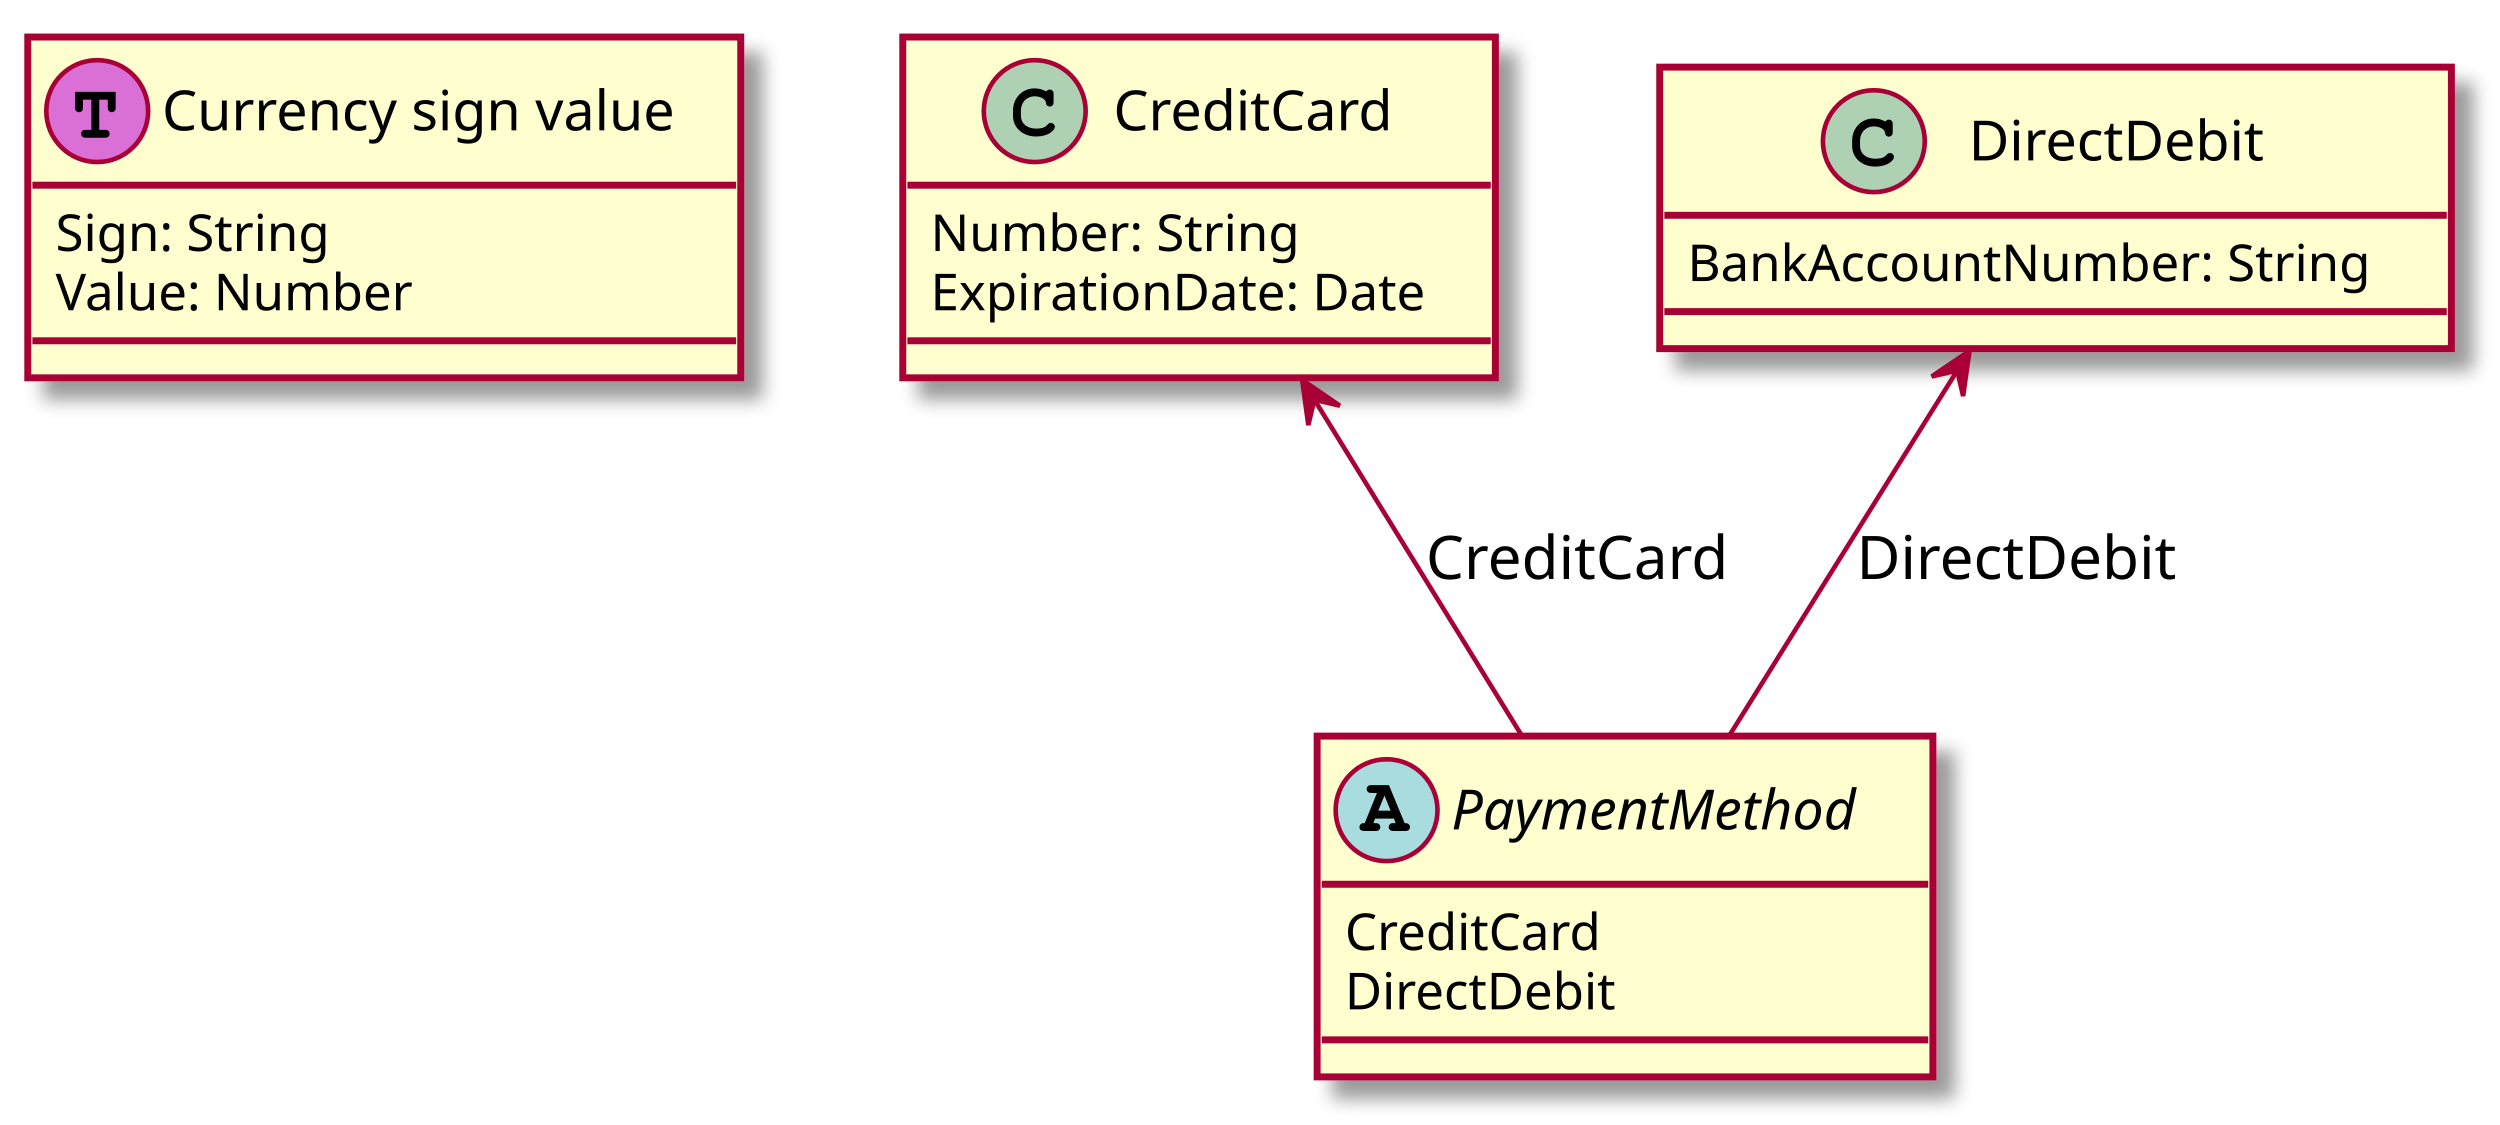
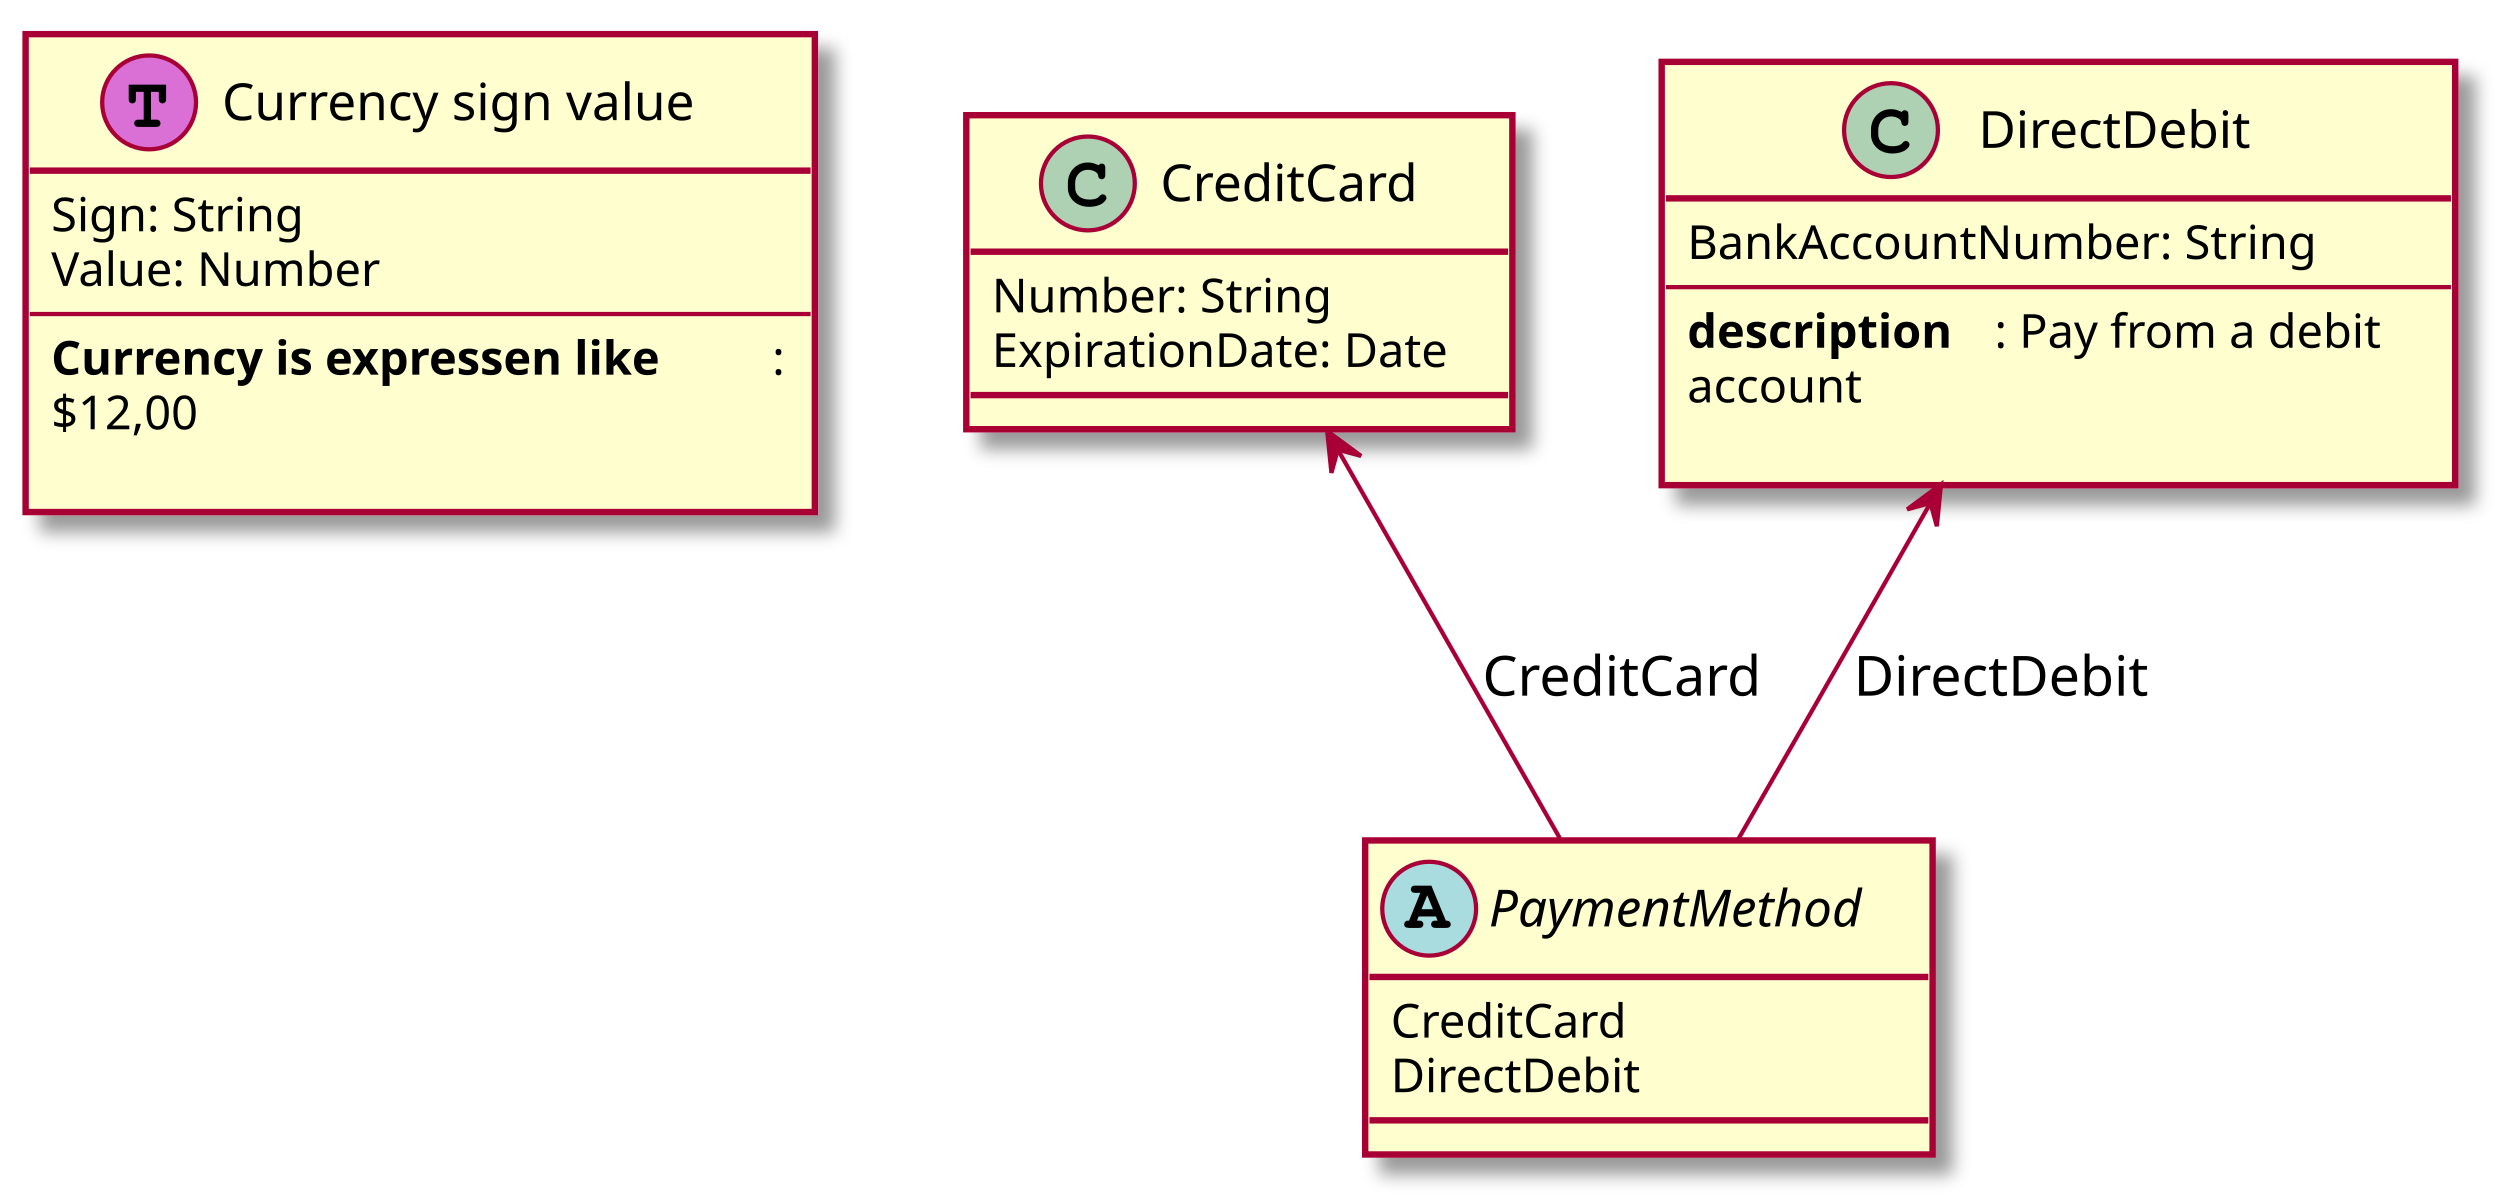
- <svg xmlns="http://www.w3.org/2000/svg" contentScriptType="application/ecmascript" contentStyleType="text/css" height="243px" preserveAspectRatio="none" style="width:540px;height:243px;" version="1.1" viewBox="0 0 540 243" width="540px" zoomAndPan="magnify">
+ <svg xmlns="http://www.w3.org/2000/svg" contentScriptType="application/ecmascript" contentStyleType="text/css" height="281px" preserveAspectRatio="none" style="width:586px;height:281px;" version="1.1" viewBox="0 0 586 281" width="586px" zoomAndPan="magnify">
  <defs>
-     <filter height="300%" id="f11g6caxk6cay8" width="300%" x="-1" y="-1">
+     <filter height="300%" id="ftfimyynzl58w" width="300%" x="-1" y="-1">
      <feGaussianBlur result="blurOut" stdDeviation="2.0" />
      <feColorMatrix in="blurOut" result="blurOut2" type="matrix" values="0 0 0 0 0 0 0 0 0 0 0 0 0 0 0 0 0 0 .4 0" />
      <feOffset dx="4.0" dy="4.0" in="blurOut2" result="blurOut3" />
      <feBlend in="SourceGraphic" in2="blurOut3" mode="normal" />
    </filter>
  </defs>
  <g>
-     <rect fill="#FEFECE" filter="url(#f11g6caxk6cay8)" height="73.609" id="Currency" style="stroke: #A80036; stroke-width: 1.5;" width="154" x="6" y="8" />
-     <ellipse cx="21" cy="24" fill="#DA70D6" rx="11" ry="11" style="stroke: #A80036; stroke-width: 1.0;" />
-     <path d="M21.438,21.531 L21.438,28.047 L22.562,28.047 C23.016,28.047 23.156,28.078 23.312,28.203 C23.547,28.375 23.672,28.625 23.672,28.906 C23.672,29.188 23.531,29.484 23.266,29.625 C23.156,29.703 22.891,29.75 22.562,29.75 L18.625,29.75 C18.234,29.75 18.016,29.703 17.859,29.578 C17.641,29.422 17.5,29.156 17.5,28.906 C17.5,28.609 17.656,28.328 17.906,28.172 C18.062,28.062 18.188,28.047 18.625,28.047 L19.734,28.047 L19.734,21.531 L17.906,21.531 L17.906,23.125 C17.906,23.578 17.875,23.719 17.766,23.891 C17.594,24.109 17.344,24.234 17.062,24.234 C16.781,24.234 16.484,24.094 16.328,23.828 C16.25,23.688 16.219,23.516 16.219,23.125 L16.219,19.844 L24.984,19.844 L24.984,23.125 C24.984,23.594 24.969,23.719 24.828,23.891 C24.656,24.109 24.406,24.234 24.141,24.234 C23.844,24.234 23.562,24.078 23.406,23.828 C23.312,23.688 23.281,23.516 23.281,23.125 L23.281,21.531 Z " />
-     <text fill="#000000" font-family="sans-serif" font-size="12" lengthAdjust="spacingAndGlyphs" textLength="122" x="35" y="28.154">Currency sign value</text>
-     <line style="stroke: #A80036; stroke-width: 1.5;" x1="7" x2="159" y1="40" y2="40" />
+     <rect fill="#FEFECE" filter="url(#ftfimyynzl58w)" height="112.023" id="Currency" style="stroke: #A80036; stroke-width: 1.5;" width="185" x="6" y="8" />
+     <ellipse cx="34.95" cy="24" fill="#DA70D6" rx="11" ry="11" style="stroke: #A80036; stroke-width: 1.0;" />
+     <path d="M35.388,21.531 L35.388,28.047 L36.513,28.047 C36.966,28.047 37.106,28.078 37.263,28.203 C37.497,28.375 37.622,28.625 37.622,28.906 C37.622,29.188 37.481,29.484 37.216,29.625 C37.106,29.703 36.841,29.75 36.513,29.75 L32.575,29.75 C32.184,29.75 31.966,29.703 31.809,29.578 C31.591,29.422 31.45,29.156 31.45,28.906 C31.45,28.609 31.606,28.328 31.856,28.172 C32.013,28.062 32.138,28.047 32.575,28.047 L33.684,28.047 L33.684,21.531 L31.856,21.531 L31.856,23.125 C31.856,23.578 31.825,23.719 31.716,23.891 C31.544,24.109 31.294,24.234 31.012,24.234 C30.731,24.234 30.434,24.094 30.278,23.828 C30.2,23.688 30.169,23.516 30.169,23.125 L30.169,19.844 L38.934,19.844 L38.934,23.125 C38.934,23.594 38.919,23.719 38.778,23.891 C38.606,24.109 38.356,24.234 38.091,24.234 C37.794,24.234 37.513,24.078 37.356,23.828 C37.263,23.688 37.231,23.516 37.231,23.125 L37.231,21.531 Z " />
+     <text fill="#000000" font-family="sans-serif" font-size="12" lengthAdjust="spacingAndGlyphs" textLength="122" x="52.05" y="28.154">Currency sign value</text>
+     <line style="stroke: #A80036; stroke-width: 1.5;" x1="7" x2="190" y1="40" y2="40" />
    <text fill="#000000" font-family="sans-serif" font-size="11" lengthAdjust="spacingAndGlyphs" textLength="67" x="12" y="54.21">Sign: String</text>
    <text fill="#000000" font-family="sans-serif" font-size="11" lengthAdjust="spacingAndGlyphs" textLength="84" x="12" y="67.015">Value: Number</text>
-     <line style="stroke: #A80036; stroke-width: 1.5;" x1="7" x2="159" y1="73.609" y2="73.609" />
-     <rect fill="#FEFECE" filter="url(#f11g6caxk6cay8)" height="73.609" id="CreditCard" style="stroke: #A80036; stroke-width: 1.5;" width="128" x="195" y="8" />
-     <ellipse cx="223.5" cy="24" fill="#ADD1B2" rx="11" ry="11" style="stroke: #A80036; stroke-width: 1.0;" />
-     <path d="M225.844,19.672 L226.016,19.75 C226.234,19.438 226.438,19.344 226.734,19.344 C227.031,19.344 227.312,19.484 227.469,19.75 C227.562,19.906 227.578,20.031 227.578,20.469 L227.578,21.891 C227.578,22.312 227.547,22.5 227.438,22.656 C227.266,22.875 227,23.016 226.734,23.016 C226.516,23.016 226.281,22.906 226.141,22.766 C226,22.641 225.969,22.516 225.906,22.109 C225.812,21.703 225.641,21.484 225.156,21.203 C224.688,20.953 224.078,20.797 223.5,20.797 C221.766,20.797 220.516,22.109 220.516,23.891 L220.516,24.984 C220.516,26.688 221.812,27.781 223.859,27.781 C224.625,27.781 225.312,27.656 225.734,27.391 C225.922,27.297 225.922,27.297 226.375,26.812 C226.562,26.625 226.766,26.547 226.984,26.547 C227.453,26.547 227.844,26.938 227.844,27.391 C227.844,27.781 227.516,28.234 226.938,28.641 C226.188,29.188 225.031,29.484 223.812,29.484 C220.922,29.484 218.812,27.594 218.812,25.016 L218.812,23.891 C218.812,21.172 220.812,19.094 223.438,19.094 C224.312,19.094 224.906,19.234 225.844,19.672 Z " />
-     <text fill="#000000" font-family="sans-serif" font-size="12" lengthAdjust="spacingAndGlyphs" textLength="66" x="240.5" y="28.154">CreditCard</text>
-     <line style="stroke: #A80036; stroke-width: 1.5;" x1="196" x2="322" y1="40" y2="40" />
-     <text fill="#000000" font-family="sans-serif" font-size="11" lengthAdjust="spacingAndGlyphs" textLength="87" x="201" y="54.21">Number: String</text>
-     <text fill="#000000" font-family="sans-serif" font-size="11" lengthAdjust="spacingAndGlyphs" textLength="116" x="201" y="67.015">ExpirationDate: Date</text>
-     <line style="stroke: #A80036; stroke-width: 1.5;" x1="196" x2="322" y1="73.609" y2="73.609" />
-     <rect fill="#FEFECE" filter="url(#f11g6caxk6cay8)" height="60.805" id="DirectDebit" style="stroke: #A80036; stroke-width: 1.5;" width="171" x="358.5" y="14.5" />
-     <ellipse cx="404.75" cy="30.5" fill="#ADD1B2" rx="11" ry="11" style="stroke: #A80036; stroke-width: 1.0;" />
-     <path d="M407.094,26.172 L407.266,26.25 C407.484,25.938 407.688,25.844 407.984,25.844 C408.281,25.844 408.562,25.984 408.719,26.25 C408.812,26.406 408.828,26.531 408.828,26.969 L408.828,28.391 C408.828,28.812 408.797,29 408.688,29.156 C408.516,29.375 408.25,29.516 407.984,29.516 C407.766,29.516 407.531,29.406 407.391,29.266 C407.25,29.141 407.219,29.016 407.156,28.609 C407.062,28.203 406.891,27.984 406.406,27.703 C405.938,27.453 405.328,27.297 404.75,27.297 C403.016,27.297 401.766,28.609 401.766,30.391 L401.766,31.484 C401.766,33.188 403.062,34.281 405.109,34.281 C405.875,34.281 406.562,34.156 406.984,33.891 C407.172,33.797 407.172,33.797 407.625,33.312 C407.812,33.125 408.016,33.047 408.234,33.047 C408.703,33.047 409.094,33.438 409.094,33.891 C409.094,34.281 408.766,34.734 408.188,35.141 C407.438,35.688 406.281,35.984 405.062,35.984 C402.172,35.984 400.062,34.094 400.062,31.516 L400.062,30.391 C400.062,27.672 402.062,25.594 404.688,25.594 C405.562,25.594 406.156,25.734 407.094,26.172 Z " />
-     <text fill="#000000" font-family="sans-serif" font-size="12" lengthAdjust="spacingAndGlyphs" textLength="70" x="425.25" y="34.654">DirectDebit</text>
-     <line style="stroke: #A80036; stroke-width: 1.5;" x1="359.5" x2="528.5" y1="46.5" y2="46.5" />
-     <text fill="#000000" font-family="sans-serif" font-size="11" lengthAdjust="spacingAndGlyphs" textLength="159" x="364.5" y="60.71">BankAccountNumber: String</text>
-     <line style="stroke: #A80036; stroke-width: 1.5;" x1="359.5" x2="528.5" y1="67.305" y2="67.305" />
-     <rect fill="#FEFECE" filter="url(#f11g6caxk6cay8)" height="73.609" id="PaymentMethod" style="stroke: #A80036; stroke-width: 1.5;" width="133" x="284.5" y="159" />
-     <ellipse cx="299.5" cy="175" fill="#A9DCDF" rx="11" ry="11" style="stroke: #A80036; stroke-width: 1.0;" />
-     <path d="M301.078,176.812 L297.031,176.812 L296.641,177.797 L297.031,177.797 C297.484,177.797 297.625,177.828 297.797,177.953 C298.016,178.125 298.141,178.375 298.141,178.656 C298.141,178.938 298,179.234 297.734,179.375 C297.609,179.469 297.391,179.5 297.031,179.5 L294.766,179.5 C294.016,179.5 293.641,179.219 293.641,178.656 C293.641,178.359 293.797,178.078 294.047,177.922 C294.203,177.812 294.359,177.797 294.781,177.797 L297.422,171.281 L296.344,171.281 C295.906,171.281 295.734,171.25 295.562,171.141 C295.344,170.969 295.203,170.719 295.203,170.438 C295.203,170.156 295.359,169.875 295.609,169.703 C295.766,169.609 295.891,169.594 296.344,169.594 L300.016,169.594 L303.406,177.797 C303.875,177.797 304.031,177.828 304.203,177.969 C304.422,178.125 304.562,178.375 304.562,178.656 C304.562,178.938 304.406,179.234 304.156,179.375 C304.016,179.469 303.797,179.5 303.438,179.5 L301.078,179.5 C300.656,179.5 300.453,179.453 300.312,179.328 C300.094,179.172 299.953,178.922 299.953,178.656 C299.953,178.359 300.109,178.078 300.359,177.922 C300.516,177.812 300.625,177.797 301.078,177.797 L301.469,177.797 Z M300.375,175.109 L299.047,171.844 L297.703,175.109 Z " />
-     <text fill="#000000" font-family="sans-serif" font-size="12" font-style="italic" lengthAdjust="spacingAndGlyphs" textLength="101" x="313.5" y="179.154">PaymentMethod</text>
-     <line style="stroke: #A80036; stroke-width: 1.5;" x1="285.5" x2="416.5" y1="191" y2="191" />
-     <text fill="#000000" font-family="sans-serif" font-size="11" lengthAdjust="spacingAndGlyphs" textLength="61" x="290.5" y="205.21">CreditCard</text>
-     <text fill="#000000" font-family="sans-serif" font-size="11" lengthAdjust="spacingAndGlyphs" textLength="62" x="290.5" y="218.015">DirectDebit</text>
-     <line style="stroke: #A80036; stroke-width: 1.5;" x1="285.5" x2="416.5" y1="224.609" y2="224.609" />
-     <path d="M284.011,86.506 C297.938,109.063 315.134,136.912 328.616,158.747 " fill="none" id="CreditCard-PaymentMethod" style="stroke: #A80036; stroke-width: 1.0;" />
-     <polygon fill="#A80036" points="281.271,82.069,282.596,91.828,283.898,86.323,289.403,87.625,281.271,82.069" style="stroke: #A80036; stroke-width: 1.0;" />
-     <text fill="#000000" font-family="sans-serif" font-size="13" lengthAdjust="spacingAndGlyphs" textLength="68" x="308" y="125.067">CreditCard</text>
-     <path d="M422.715,80.101 C408.006,103.668 388.471,134.966 373.504,158.945 " fill="none" id="DirectDebit-PaymentMethod" style="stroke: #A80036; stroke-width: 1.0;" />
-     <polygon fill="#A80036" points="425.404,75.794,417.245,81.311,422.757,80.036,424.032,85.547,425.404,75.794" style="stroke: #A80036; stroke-width: 1.0;" />
-     <text fill="#000000" font-family="sans-serif" font-size="13" lengthAdjust="spacingAndGlyphs" textLength="72" x="401" y="125.067">DirectDebit</text>
+     <line style="stroke: #A80036; stroke-width: 1.0;" x1="7" x2="190" y1="73.609" y2="73.609" />
+     <text fill="#000000" font-family="sans-serif" font-size="11" font-weight="bold" lengthAdjust="spacingAndGlyphs" textLength="169" x="12" y="87.82">Currency is expressen like</text>
+     <text fill="#000000" font-family="sans-serif" font-size="11" lengthAdjust="spacingAndGlyphs" textLength="4" x="181" y="87.82">:</text>
+     <text fill="#000000" font-family="sans-serif" font-size="11" lengthAdjust="spacingAndGlyphs" textLength="39" x="12" y="100.624">$12,00</text>
+     <text fill="#000000" font-family="sans-serif" font-size="11" lengthAdjust="spacingAndGlyphs" textLength="0" x="16" y="113.429" />
+     <rect fill="#FEFECE" filter="url(#ftfimyynzl58w)" height="73.609" id="CreditCard" style="stroke: #A80036; stroke-width: 1.5;" width="128" x="226.5" y="27" />
+     <ellipse cx="255" cy="43" fill="#ADD1B2" rx="11" ry="11" style="stroke: #A80036; stroke-width: 1.0;" />
+     <path d="M257.344,38.672 L257.516,38.75 C257.734,38.438 257.938,38.344 258.234,38.344 C258.531,38.344 258.812,38.484 258.969,38.75 C259.062,38.906 259.078,39.031 259.078,39.469 L259.078,40.891 C259.078,41.312 259.047,41.5 258.938,41.656 C258.766,41.875 258.5,42.016 258.234,42.016 C258.016,42.016 257.781,41.906 257.641,41.766 C257.5,41.641 257.469,41.516 257.406,41.109 C257.312,40.703 257.141,40.484 256.656,40.203 C256.188,39.953 255.578,39.797 255,39.797 C253.266,39.797 252.016,41.109 252.016,42.891 L252.016,43.984 C252.016,45.688 253.312,46.781 255.359,46.781 C256.125,46.781 256.812,46.656 257.234,46.391 C257.422,46.297 257.422,46.297 257.875,45.812 C258.062,45.625 258.266,45.547 258.484,45.547 C258.953,45.547 259.344,45.938 259.344,46.391 C259.344,46.781 259.016,47.234 258.438,47.641 C257.688,48.188 256.531,48.484 255.312,48.484 C252.422,48.484 250.312,46.594 250.312,44.016 L250.312,42.891 C250.312,40.172 252.312,38.094 254.938,38.094 C255.812,38.094 256.406,38.234 257.344,38.672 Z " />
+     <text fill="#000000" font-family="sans-serif" font-size="12" lengthAdjust="spacingAndGlyphs" textLength="66" x="272" y="47.154">CreditCard</text>
+     <line style="stroke: #A80036; stroke-width: 1.5;" x1="227.5" x2="353.5" y1="59" y2="59" />
+     <text fill="#000000" font-family="sans-serif" font-size="11" lengthAdjust="spacingAndGlyphs" textLength="87" x="232.5" y="73.21">Number: String</text>
+     <text fill="#000000" font-family="sans-serif" font-size="11" lengthAdjust="spacingAndGlyphs" textLength="116" x="232.5" y="86.015">ExpirationDate: Date</text>
+     <line style="stroke: #A80036; stroke-width: 1.5;" x1="227.5" x2="353.5" y1="92.609" y2="92.609" />
+     <rect fill="#FEFECE" filter="url(#ftfimyynzl58w)" height="99.219" id="DirectDebit" style="stroke: #A80036; stroke-width: 1.5;" width="186" x="389.5" y="14.5" />
+     <ellipse cx="443.25" cy="30.5" fill="#ADD1B2" rx="11" ry="11" style="stroke: #A80036; stroke-width: 1.0;" />
+     <path d="M445.594,26.172 L445.766,26.25 C445.984,25.938 446.188,25.844 446.484,25.844 C446.781,25.844 447.062,25.984 447.219,26.25 C447.312,26.406 447.328,26.531 447.328,26.969 L447.328,28.391 C447.328,28.812 447.297,29 447.188,29.156 C447.016,29.375 446.75,29.516 446.484,29.516 C446.266,29.516 446.031,29.406 445.891,29.266 C445.75,29.141 445.719,29.016 445.656,28.609 C445.562,28.203 445.391,27.984 444.906,27.703 C444.438,27.453 443.828,27.297 443.25,27.297 C441.516,27.297 440.266,28.609 440.266,30.391 L440.266,31.484 C440.266,33.188 441.562,34.281 443.609,34.281 C444.375,34.281 445.062,34.156 445.484,33.891 C445.672,33.797 445.672,33.797 446.125,33.312 C446.312,33.125 446.516,33.047 446.734,33.047 C447.203,33.047 447.594,33.438 447.594,33.891 C447.594,34.281 447.266,34.734 446.688,35.141 C445.938,35.688 444.781,35.984 443.562,35.984 C440.672,35.984 438.562,34.094 438.562,31.516 L438.562,30.391 C438.562,27.672 440.562,25.594 443.188,25.594 C444.062,25.594 444.656,25.734 445.594,26.172 Z " />
+     <text fill="#000000" font-family="sans-serif" font-size="12" lengthAdjust="spacingAndGlyphs" textLength="70" x="463.75" y="34.654">DirectDebit</text>
+     <line style="stroke: #A80036; stroke-width: 1.5;" x1="390.5" x2="574.5" y1="46.5" y2="46.5" />
+     <text fill="#000000" font-family="sans-serif" font-size="11" lengthAdjust="spacingAndGlyphs" textLength="159" x="395.5" y="60.71">BankAccountNumber: String</text>
+     <line style="stroke: #A80036; stroke-width: 1.0;" x1="390.5" x2="574.5" y1="67.305" y2="67.305" />
+     <text fill="#000000" font-family="sans-serif" font-size="11" font-weight="bold" lengthAdjust="spacingAndGlyphs" textLength="72" x="395.5" y="81.515">description</text>
+     <text fill="#000000" font-family="sans-serif" font-size="11" lengthAdjust="spacingAndGlyphs" textLength="102" x="467.5" y="81.515">: Pay from a debit</text>
+     <text fill="#000000" font-family="sans-serif" font-size="11" lengthAdjust="spacingAndGlyphs" textLength="44" x="395.5" y="94.32">account</text>
+     <text fill="#000000" font-family="sans-serif" font-size="11" lengthAdjust="spacingAndGlyphs" textLength="0" x="399.5" y="107.124" />
+     <rect fill="#FEFECE" filter="url(#ftfimyynzl58w)" height="73.609" id="PaymentMethod" style="stroke: #A80036; stroke-width: 1.5;" width="133" x="320" y="197" />
+     <ellipse cx="335" cy="213" fill="#A9DCDF" rx="11" ry="11" style="stroke: #A80036; stroke-width: 1.0;" />
+     <path d="M336.578,214.812 L332.531,214.812 L332.141,215.797 L332.531,215.797 C332.984,215.797 333.125,215.828 333.297,215.953 C333.516,216.125 333.641,216.375 333.641,216.656 C333.641,216.938 333.5,217.234 333.234,217.375 C333.109,217.469 332.891,217.5 332.531,217.5 L330.266,217.5 C329.516,217.5 329.141,217.219 329.141,216.656 C329.141,216.359 329.297,216.078 329.547,215.922 C329.703,215.812 329.859,215.797 330.281,215.797 L332.922,209.281 L331.844,209.281 C331.406,209.281 331.234,209.25 331.062,209.141 C330.844,208.969 330.703,208.719 330.703,208.438 C330.703,208.156 330.859,207.875 331.109,207.703 C331.266,207.609 331.391,207.594 331.844,207.594 L335.516,207.594 L338.906,215.797 C339.375,215.797 339.531,215.828 339.703,215.969 C339.922,216.125 340.062,216.375 340.062,216.656 C340.062,216.938 339.906,217.234 339.656,217.375 C339.516,217.469 339.297,217.5 338.938,217.5 L336.578,217.5 C336.156,217.5 335.953,217.453 335.812,217.328 C335.594,217.172 335.453,216.922 335.453,216.656 C335.453,216.359 335.609,216.078 335.859,215.922 C336.016,215.812 336.125,215.797 336.578,215.797 L336.969,215.797 Z M335.875,213.109 L334.547,209.844 L333.203,213.109 Z " />
+     <text fill="#000000" font-family="sans-serif" font-size="12" font-style="italic" lengthAdjust="spacingAndGlyphs" textLength="101" x="349" y="217.154">PaymentMethod</text>
+     <line style="stroke: #A80036; stroke-width: 1.5;" x1="321" x2="452" y1="229" y2="229" />
+     <text fill="#000000" font-family="sans-serif" font-size="11" lengthAdjust="spacingAndGlyphs" textLength="61" x="326" y="243.21">CreditCard</text>
+     <text fill="#000000" font-family="sans-serif" font-size="11" lengthAdjust="spacingAndGlyphs" textLength="62" x="326" y="256.015">DirectDebit</text>
+     <line style="stroke: #A80036; stroke-width: 1.5;" x1="321" x2="452" y1="262.609" y2="262.609" />
+     <path d="M313.6,105.425 C329.492,133.236 350.42,169.859 365.774,196.73 " fill="none" id="CreditCard-PaymentMethod" style="stroke: #A80036; stroke-width: 1.0;" />
+     <polygon fill="#A80036" points="311.094,101.04,312.087,110.839,313.575,105.381,319.033,106.869,311.094,101.04" style="stroke: #A80036; stroke-width: 1.0;" />
+     <text fill="#000000" font-family="sans-serif" font-size="13" lengthAdjust="spacingAndGlyphs" textLength="68" x="347.5" y="163.067">CreditCard</text>
+     <path d="M452.461,117.952 C443.485,133.742 433.609,151.081 424.5,167 C418.984,176.64 412.997,187.06 407.441,196.709 " fill="none" id="DirectDebit-PaymentMethod" style="stroke: #A80036; stroke-width: 1.0;" />
+     <polygon fill="#A80036" points="454.968,113.542,447.043,119.389,452.497,117.889,453.997,123.343,454.968,113.542" style="stroke: #A80036; stroke-width: 1.0;" />
+     <text fill="#000000" font-family="sans-serif" font-size="13" lengthAdjust="spacingAndGlyphs" textLength="72" x="434.5" y="163.067">DirectDebit</text>
  </g>
</svg>
